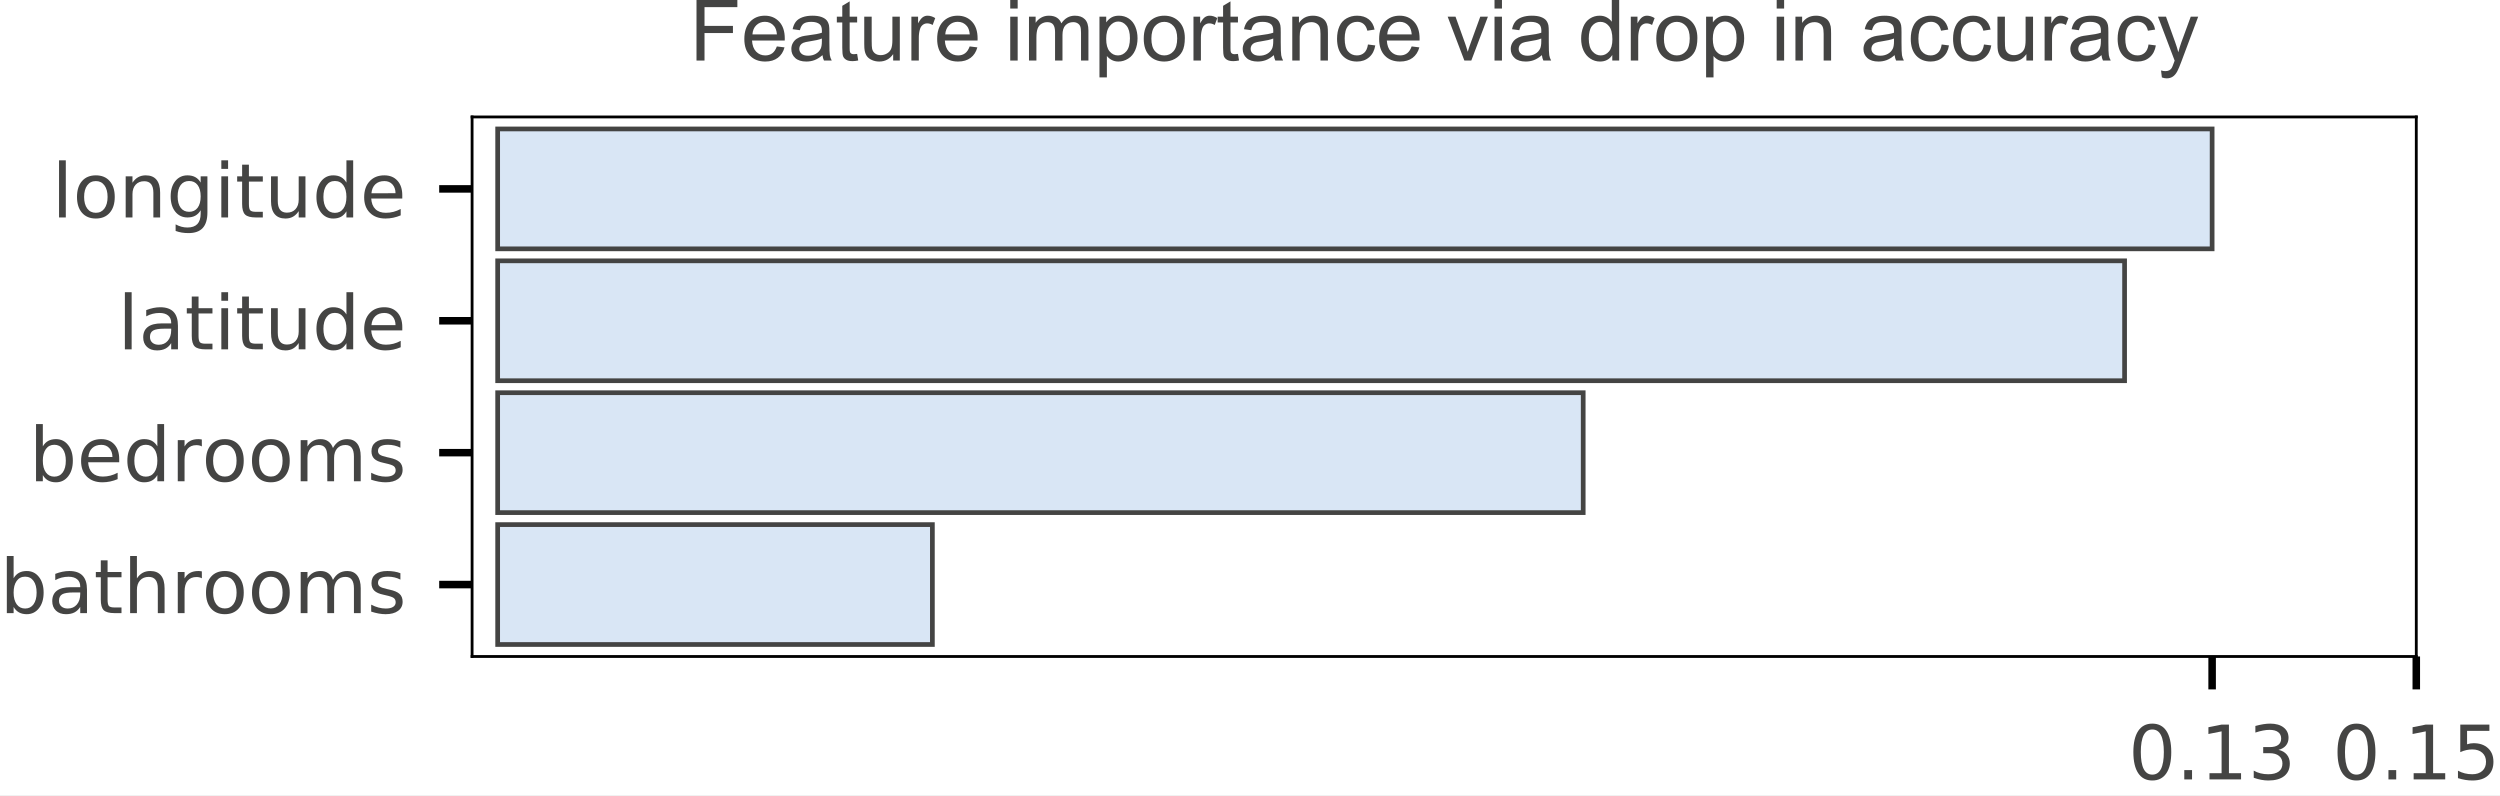
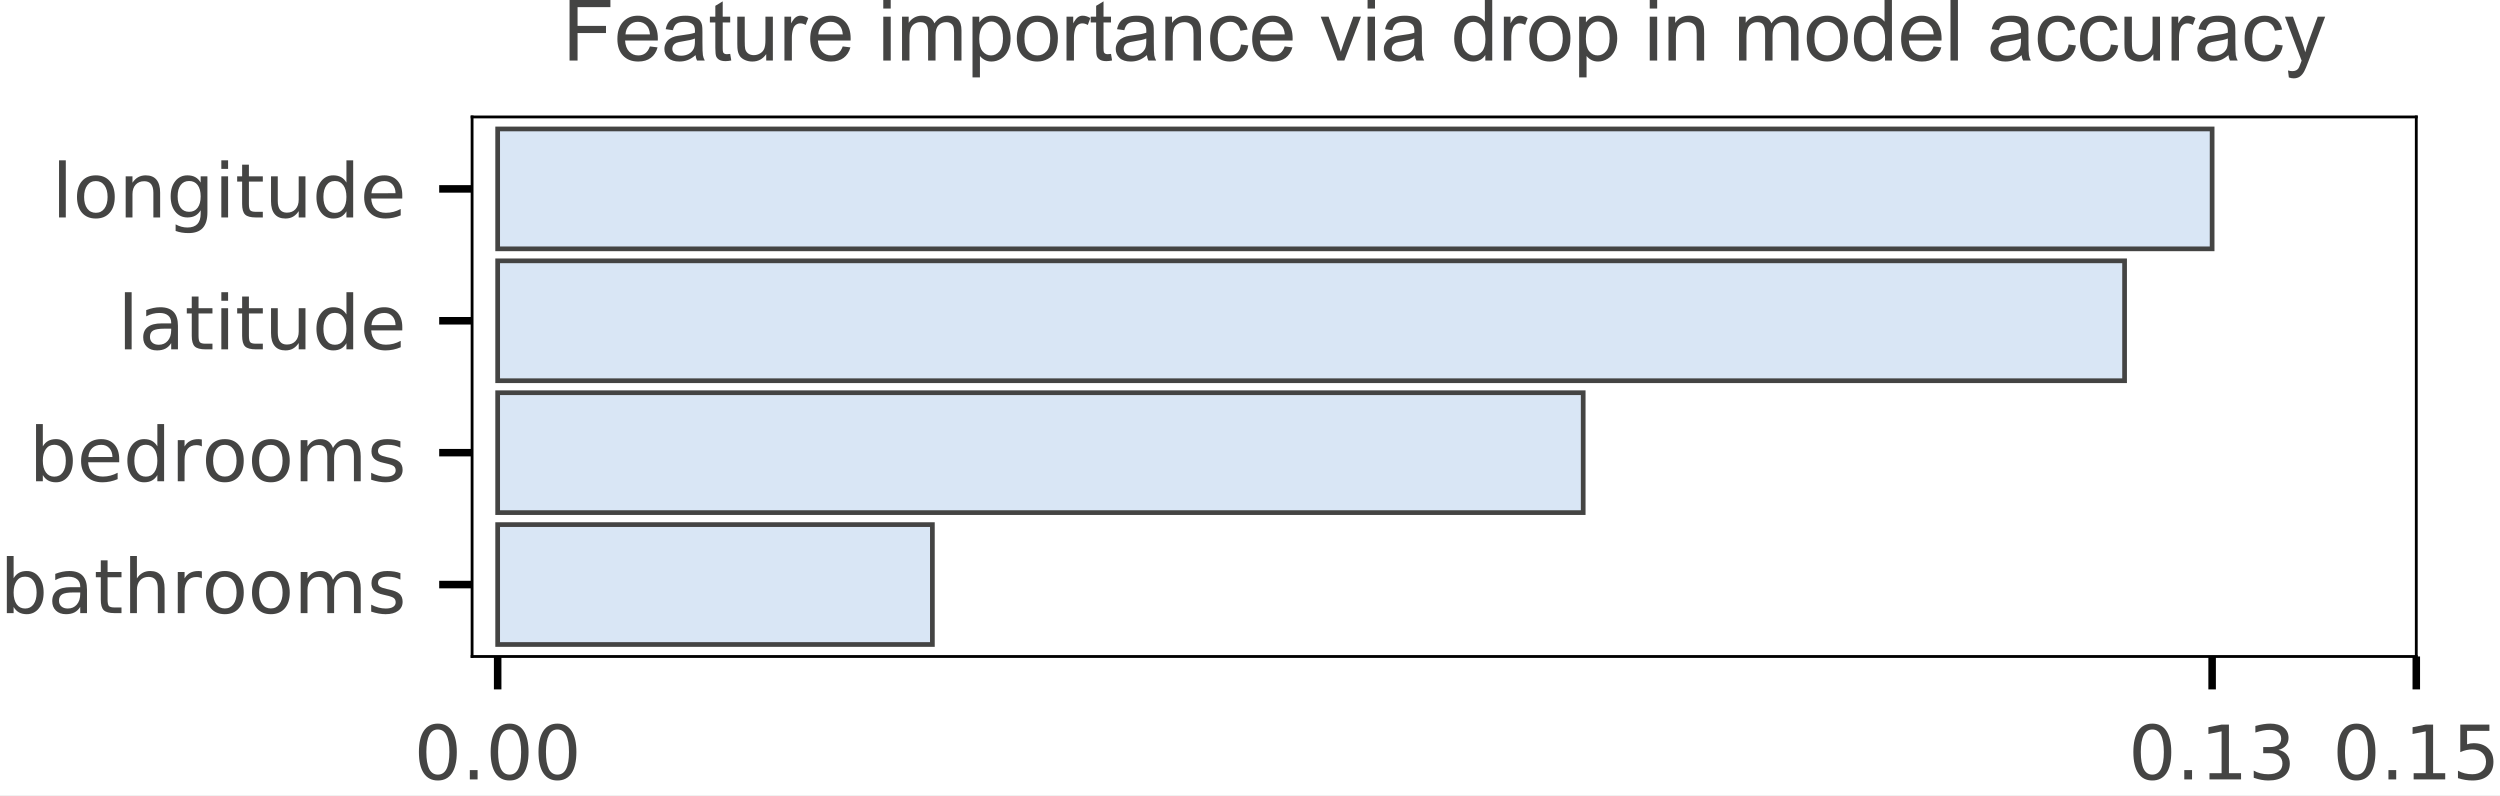
<svg xmlns="http://www.w3.org/2000/svg" xmlns:xlink="http://www.w3.org/1999/xlink" height="84.585pt" version="1.1" viewBox="0 0 265.967 84.585" width="265.967pt">
  <defs>
    <style type="text/css">
*{stroke-linecap:butt;stroke-linejoin:round;}
  </style>
  </defs>
  <g id="figure_1">
    <g id="patch_1">
      <path d="M 0 84.585  L 265.967 84.585  L 265.967 0  L 0 0  z " style="fill:#ffffff;" />
    </g>
    <g id="axes_1">
      <g id="patch_2">
        <path d="M 50.224 69.842  L 257.061 69.842  L 257.061 12.442  L 50.224 12.442  z " style="fill:#ffffff;" />
      </g>
      <g id="patch_3">
-         <path clip-path="url(#pc3f72fe7b7)" d="M 52.945 13.718  L 235.341 13.718  L 235.341 26.473  L 52.945 26.473  z " style="fill:#d9e6f5;stroke:#444443;stroke-linejoin:miter;stroke-width:0.5;" />
+         <path clip-path="url(#pe157e379cb)" d="M 52.945 13.718  L 235.341 13.718  L 235.341 26.473  L 52.945 26.473  z " style="fill:#d9e6f5;stroke:#444443;stroke-linejoin:miter;stroke-width:0.5;" />
      </g>
      <g id="patch_4">
-         <path clip-path="url(#pc3f72fe7b7)" d="M 52.945 27.749  L 226.028 27.749  L 226.028 40.504  L 52.945 40.504  z " style="fill:#d9e6f5;stroke:#444443;stroke-linejoin:miter;stroke-width:0.5;" />
+         <path clip-path="url(#pe157e379cb)" d="M 52.945 27.749  L 226.028 27.749  L 226.028 40.504  L 52.945 40.504  z " style="fill:#d9e6f5;stroke:#444443;stroke-linejoin:miter;stroke-width:0.5;" />
      </g>
      <g id="patch_5">
-         <path clip-path="url(#pc3f72fe7b7)" d="M 52.945 41.78  L 168.431 41.78  L 168.431 54.535  L 52.945 54.535  z " style="fill:#d9e6f5;stroke:#444443;stroke-linejoin:miter;stroke-width:0.5;" />
+         <path clip-path="url(#pe157e379cb)" d="M 52.945 41.78  L 168.431 41.78  L 168.431 54.535  L 52.945 54.535  z " style="fill:#d9e6f5;stroke:#444443;stroke-linejoin:miter;stroke-width:0.5;" />
      </g>
      <g id="patch_6">
-         <path clip-path="url(#pc3f72fe7b7)" d="M 52.945 55.811  L 99.193 55.811  L 99.193 68.566  L 52.945 68.566  z " style="fill:#d9e6f5;stroke:#444443;stroke-linejoin:miter;stroke-width:0.5;" />
+         <path clip-path="url(#pe157e379cb)" d="M 52.945 55.811  L 99.193 55.811  L 99.193 68.566  L 52.945 68.566  z " style="fill:#d9e6f5;stroke:#444443;stroke-linejoin:miter;stroke-width:0.5;" />
      </g>
      <g id="matplotlib.axis_1">
        <g id="xtick_1">
          <g id="line2d_1">
            <defs>
-               <path d="M 0 0  L 0 3.5  " id="m806aec6f22" style="stroke:#000000;stroke-width:0.8;" />
-             </defs>
-             <g>
-               <use style="stroke:#000000;stroke-width:0.8;" x="235.341" xlink:href="#m806aec6f22" y="69.842" />
+               <path d="M 0 0  L 0 3.5  " id="mb9d9266c56" style="stroke:#000000;stroke-width:0.8;" />
+             </defs>
+             <g>
+               <use style="stroke:#000000;stroke-width:0.8;" x="52.945" xlink:href="#mb9d9266c56" y="69.842" />
            </g>
          </g>
          <g id="text_1">
            <defs>
              <path d="M 31.781 66.406  Q 24.172 66.406 20.328 58.906  Q 16.5 51.422 16.5 36.375  Q 16.5 21.391 20.328 13.891  Q 24.172 6.391 31.781 6.391  Q 39.453 6.391 43.281 13.891  Q 47.125 21.391 47.125 36.375  Q 47.125 51.422 43.281 58.906  Q 39.453 66.406 31.781 66.406  z M 31.781 74.219  Q 44.047 74.219 50.516 64.516  Q 56.984 54.828 56.984 36.375  Q 56.984 17.969 50.516 8.266  Q 44.047 -1.422 31.781 -1.422  Q 19.531 -1.422 13.062 8.266  Q 6.594 17.969 6.594 36.375  Q 6.594 54.828 13.062 64.516  Q 19.531 74.219 31.781 74.219  z " id="DejaVuSans-30" />
              <path d="M 10.688 12.406  L 21 12.406  L 21 0  L 10.688 0  z " id="DejaVuSans-2e" />
+             </defs>
+             <g style="fill:#444443;" transform="translate(44.03905 82.92078)scale(0.08 -0.08)">
+               <use xlink:href="#DejaVuSans-30" />
+               <use x="63.623" xlink:href="#DejaVuSans-2e" />
+               <use x="95.41" xlink:href="#DejaVuSans-30" />
+               <use x="159.033" xlink:href="#DejaVuSans-30" />
+             </g>
+           </g>
+         </g>
+         <g id="xtick_2">
+           <g id="line2d_2">
+             <g>
+               <use style="stroke:#000000;stroke-width:0.8;" x="235.341" xlink:href="#mb9d9266c56" y="69.842" />
+             </g>
+           </g>
+           <g id="text_2">
+             <defs>
              <path d="M 12.406 8.297  L 28.516 8.297  L 28.516 63.922  L 10.984 60.406  L 10.984 69.391  L 28.422 72.906  L 38.281 72.906  L 38.281 8.297  L 54.391 8.297  L 54.391 0  L 12.406 0  z " id="DejaVuSans-31" />
              <path d="M 40.578 39.312  Q 47.656 37.797 51.625 33  Q 55.609 28.219 55.609 21.188  Q 55.609 10.406 48.188 4.484  Q 40.766 -1.422 27.094 -1.422  Q 22.516 -1.422 17.656 -0.516  Q 12.797 0.391 7.625 2.203  L 7.625 11.719  Q 11.719 9.328 16.594 8.109  Q 21.484 6.891 26.812 6.891  Q 36.078 6.891 40.938 10.547  Q 45.797 14.203 45.797 21.188  Q 45.797 27.641 41.281 31.266  Q 36.766 34.906 28.719 34.906  L 20.219 34.906  L 20.219 43.016  L 29.109 43.016  Q 36.375 43.016 40.234 45.922  Q 44.094 48.828 44.094 54.297  Q 44.094 59.906 40.109 62.906  Q 36.141 65.922 28.719 65.922  Q 24.656 65.922 20.016 65.031  Q 15.375 64.156 9.812 62.312  L 9.812 71.094  Q 15.438 72.656 20.344 73.438  Q 25.25 74.219 29.594 74.219  Q 40.828 74.219 47.359 69.109  Q 53.906 64.016 53.906 55.328  Q 53.906 49.266 50.438 45.094  Q 46.969 40.922 40.578 39.312  z " id="DejaVuSans-33" />
            </defs>
            <g style="fill:#444443;" transform="translate(226.4344 82.92078)scale(0.08 -0.08)">
              <use xlink:href="#DejaVuSans-30" />
              <use x="63.623" xlink:href="#DejaVuSans-2e" />
              <use x="95.41" xlink:href="#DejaVuSans-31" />
              <use x="159.033" xlink:href="#DejaVuSans-33" />
            </g>
          </g>
        </g>
-         <g id="xtick_2">
-           <g id="line2d_2">
-             <g>
-               <use style="stroke:#000000;stroke-width:0.8;" x="257.061" xlink:href="#m806aec6f22" y="69.842" />
-             </g>
-           </g>
-           <g id="text_2">
+         <g id="xtick_3">
+           <g id="line2d_3">
+             <g>
+               <use style="stroke:#000000;stroke-width:0.8;" x="257.061" xlink:href="#mb9d9266c56" y="69.842" />
+             </g>
+           </g>
+           <g id="text_3">
            <defs>
              <path d="M 10.797 72.906  L 49.516 72.906  L 49.516 64.594  L 19.828 64.594  L 19.828 46.734  Q 21.969 47.469 24.109 47.828  Q 26.266 48.188 28.422 48.188  Q 40.625 48.188 47.75 41.5  Q 54.891 34.812 54.891 23.391  Q 54.891 11.625 47.562 5.094  Q 40.234 -1.422 26.906 -1.422  Q 22.312 -1.422 17.547 -0.641  Q 12.797 0.141 7.719 1.703  L 7.719 11.625  Q 12.109 9.234 16.797 8.062  Q 21.484 6.891 26.703 6.891  Q 35.156 6.891 40.078 11.328  Q 45.016 15.766 45.016 23.391  Q 45.016 31 40.078 35.438  Q 35.156 39.891 26.703 39.891  Q 22.75 39.891 18.812 39.016  Q 14.891 38.141 10.797 36.281  z " id="DejaVuSans-35" />
            </defs>
            <g style="fill:#444443;" transform="translate(248.155 82.92078)scale(0.08 -0.08)">
              <use xlink:href="#DejaVuSans-30" />
              <use x="63.623" xlink:href="#DejaVuSans-2e" />
              <use x="95.41" xlink:href="#DejaVuSans-31" />
              <use x="159.033" xlink:href="#DejaVuSans-35" />
            </g>
          </g>
        </g>
      </g>
      <g id="matplotlib.axis_2">
        <g id="ytick_1">
-           <g id="line2d_3">
-             <defs>
-               <path d="M 0 0  L -3.5 0  " id="m99fff5bb71" style="stroke:#000000;stroke-width:0.8;" />
-             </defs>
-             <g>
-               <use style="stroke:#000000;stroke-width:0.8;" x="50.224" xlink:href="#m99fff5bb71" y="20.095" />
-             </g>
-           </g>
-           <g id="text_3">
+           <g id="line2d_4">
+             <defs>
+               <path d="M 0 0  L -3.5 0  " id="m7e254823e7" style="stroke:#000000;stroke-width:0.8;" />
+             </defs>
+             <g>
+               <use style="stroke:#000000;stroke-width:0.8;" x="50.224" xlink:href="#m7e254823e7" y="20.095" />
+             </g>
+           </g>
+           <g id="text_4">
            <defs>
              <path d="M 9.422 75.984  L 18.406 75.984  L 18.406 0  L 9.422 0  z " id="DejaVuSans-6c" />
              <path d="M 30.609 48.391  Q 23.391 48.391 19.188 42.75  Q 14.984 37.109 14.984 27.297  Q 14.984 17.484 19.156 11.844  Q 23.344 6.203 30.609 6.203  Q 37.797 6.203 41.984 11.859  Q 46.188 17.531 46.188 27.297  Q 46.188 37.016 41.984 42.703  Q 37.797 48.391 30.609 48.391  z M 30.609 56  Q 42.328 56 49.016 48.375  Q 55.719 40.766 55.719 27.297  Q 55.719 13.875 49.016 6.219  Q 42.328 -1.422 30.609 -1.422  Q 18.844 -1.422 12.172 6.219  Q 5.516 13.875 5.516 27.297  Q 5.516 40.766 12.172 48.375  Q 18.844 56 30.609 56  z " id="DejaVuSans-6f" />
              <path d="M 54.891 33.016  L 54.891 0  L 45.906 0  L 45.906 32.719  Q 45.906 40.484 42.875 44.328  Q 39.844 48.188 33.797 48.188  Q 26.516 48.188 22.312 43.547  Q 18.109 38.922 18.109 30.906  L 18.109 0  L 9.078 0  L 9.078 54.688  L 18.109 54.688  L 18.109 46.188  Q 21.344 51.125 25.703 53.562  Q 30.078 56 35.797 56  Q 45.219 56 50.047 50.172  Q 54.891 44.344 54.891 33.016  z " id="DejaVuSans-6e" />
              <path d="M 45.406 27.984  Q 45.406 37.75 41.375 43.109  Q 37.359 48.484 30.078 48.484  Q 22.859 48.484 18.828 43.109  Q 14.797 37.75 14.797 27.984  Q 14.797 18.266 18.828 12.891  Q 22.859 7.516 30.078 7.516  Q 37.359 7.516 41.375 12.891  Q 45.406 18.266 45.406 27.984  z M 54.391 6.781  Q 54.391 -7.172 48.188 -13.984  Q 42 -20.797 29.203 -20.797  Q 24.469 -20.797 20.266 -20.094  Q 16.062 -19.391 12.109 -17.922  L 12.109 -9.188  Q 16.062 -11.328 19.922 -12.344  Q 23.781 -13.375 27.781 -13.375  Q 36.625 -13.375 41.016 -8.766  Q 45.406 -4.156 45.406 5.172  L 45.406 9.625  Q 42.625 4.781 38.281 2.391  Q 33.938 0 27.875 0  Q 17.828 0 11.672 7.656  Q 5.516 15.328 5.516 27.984  Q 5.516 40.672 11.672 48.328  Q 17.828 56 27.875 56  Q 33.938 56 38.281 53.609  Q 42.625 51.219 45.406 46.391  L 45.406 54.688  L 54.391 54.688  z " id="DejaVuSans-67" />
              <path d="M 9.422 54.688  L 18.406 54.688  L 18.406 0  L 9.422 0  z M 9.422 75.984  L 18.406 75.984  L 18.406 64.594  L 9.422 64.594  z " id="DejaVuSans-69" />
              <path d="M 18.312 70.219  L 18.312 54.688  L 36.812 54.688  L 36.812 47.703  L 18.312 47.703  L 18.312 18.016  Q 18.312 11.328 20.141 9.422  Q 21.969 7.516 27.594 7.516  L 36.812 7.516  L 36.812 0  L 27.594 0  Q 17.188 0 13.234 3.875  Q 9.281 7.766 9.281 18.016  L 9.281 47.703  L 2.688 47.703  L 2.688 54.688  L 9.281 54.688  L 9.281 70.219  z " id="DejaVuSans-74" />
              <path d="M 8.5 21.578  L 8.5 54.688  L 17.484 54.688  L 17.484 21.922  Q 17.484 14.156 20.5 10.266  Q 23.531 6.391 29.594 6.391  Q 36.859 6.391 41.078 11.031  Q 45.312 15.672 45.312 23.688  L 45.312 54.688  L 54.297 54.688  L 54.297 0  L 45.312 0  L 45.312 8.406  Q 42.047 3.422 37.719 1  Q 33.406 -1.422 27.688 -1.422  Q 18.266 -1.422 13.375 4.438  Q 8.5 10.297 8.5 21.578  z M 31.109 56  z " id="DejaVuSans-75" />
              <path d="M 45.406 46.391  L 45.406 75.984  L 54.391 75.984  L 54.391 0  L 45.406 0  L 45.406 8.203  Q 42.578 3.328 38.25 0.953  Q 33.938 -1.422 27.875 -1.422  Q 17.969 -1.422 11.734 6.484  Q 5.516 14.406 5.516 27.297  Q 5.516 40.188 11.734 48.094  Q 17.969 56 27.875 56  Q 33.938 56 38.25 53.625  Q 42.578 51.266 45.406 46.391  z M 14.797 27.297  Q 14.797 17.391 18.875 11.75  Q 22.953 6.109 30.078 6.109  Q 37.203 6.109 41.297 11.75  Q 45.406 17.391 45.406 27.297  Q 45.406 37.203 41.297 42.844  Q 37.203 48.484 30.078 48.484  Q 22.953 48.484 18.875 42.844  Q 14.797 37.203 14.797 27.297  z " id="DejaVuSans-64" />
              <path d="M 56.203 29.594  L 56.203 25.203  L 14.891 25.203  Q 15.484 15.922 20.484 11.062  Q 25.484 6.203 34.422 6.203  Q 39.594 6.203 44.453 7.469  Q 49.312 8.734 54.109 11.281  L 54.109 2.781  Q 49.266 0.734 44.188 -0.344  Q 39.109 -1.422 33.891 -1.422  Q 20.797 -1.422 13.156 6.188  Q 5.516 13.812 5.516 26.812  Q 5.516 40.234 12.766 48.109  Q 20.016 56 32.328 56  Q 43.359 56 49.781 48.891  Q 56.203 41.797 56.203 29.594  z M 47.219 32.234  Q 47.125 39.594 43.094 43.984  Q 39.062 48.391 32.422 48.391  Q 24.906 48.391 20.391 44.141  Q 15.875 39.891 15.188 32.172  z " id="DejaVuSans-65" />
            </defs>
            <g style="fill:#444443;" transform="translate(5.5275 23.13474)scale(0.08 -0.08)">
              <use xlink:href="#DejaVuSans-6c" />
              <use x="27.783" xlink:href="#DejaVuSans-6f" />
              <use x="88.965" xlink:href="#DejaVuSans-6e" />
              <use x="152.344" xlink:href="#DejaVuSans-67" />
              <use x="215.82" xlink:href="#DejaVuSans-69" />
              <use x="243.604" xlink:href="#DejaVuSans-74" />
              <use x="282.812" xlink:href="#DejaVuSans-75" />
              <use x="346.191" xlink:href="#DejaVuSans-64" />
              <use x="409.668" xlink:href="#DejaVuSans-65" />
            </g>
          </g>
        </g>
        <g id="ytick_2">
-           <g id="line2d_4">
-             <g>
-               <use style="stroke:#000000;stroke-width:0.8;" x="50.224" xlink:href="#m99fff5bb71" y="34.126" />
-             </g>
-           </g>
-           <g id="text_4">
+           <g id="line2d_5">
+             <g>
+               <use style="stroke:#000000;stroke-width:0.8;" x="50.224" xlink:href="#m7e254823e7" y="34.126" />
+             </g>
+           </g>
+           <g id="text_5">
            <defs>
              <path d="M 34.281 27.484  Q 23.391 27.484 19.188 25  Q 14.984 22.516 14.984 16.5  Q 14.984 11.719 18.141 8.906  Q 21.297 6.109 26.703 6.109  Q 34.188 6.109 38.703 11.406  Q 43.219 16.703 43.219 25.484  L 43.219 27.484  z M 52.203 31.203  L 52.203 0  L 43.219 0  L 43.219 8.297  Q 40.141 3.328 35.547 0.953  Q 30.953 -1.422 24.312 -1.422  Q 15.922 -1.422 10.953 3.297  Q 6 8.016 6 15.922  Q 6 25.141 12.172 29.828  Q 18.359 34.516 30.609 34.516  L 43.219 34.516  L 43.219 35.406  Q 43.219 41.609 39.141 45  Q 35.062 48.391 27.688 48.391  Q 23 48.391 18.547 47.266  Q 14.109 46.141 10.016 43.891  L 10.016 52.203  Q 14.938 54.109 19.578 55.047  Q 24.219 56 28.609 56  Q 40.484 56 46.344 49.844  Q 52.203 43.703 52.203 31.203  z " id="DejaVuSans-61" />
            </defs>
            <g style="fill:#444443;" transform="translate(12.5325 37.16585)scale(0.08 -0.08)">
              <use xlink:href="#DejaVuSans-6c" />
              <use x="27.783" xlink:href="#DejaVuSans-61" />
              <use x="89.062" xlink:href="#DejaVuSans-74" />
              <use x="128.271" xlink:href="#DejaVuSans-69" />
              <use x="156.055" xlink:href="#DejaVuSans-74" />
              <use x="195.264" xlink:href="#DejaVuSans-75" />
              <use x="258.643" xlink:href="#DejaVuSans-64" />
              <use x="322.119" xlink:href="#DejaVuSans-65" />
            </g>
          </g>
        </g>
        <g id="ytick_3">
-           <g id="line2d_5">
-             <g>
-               <use style="stroke:#000000;stroke-width:0.8;" x="50.224" xlink:href="#m99fff5bb71" y="48.158" />
-             </g>
-           </g>
-           <g id="text_5">
+           <g id="line2d_6">
+             <g>
+               <use style="stroke:#000000;stroke-width:0.8;" x="50.224" xlink:href="#m7e254823e7" y="48.158" />
+             </g>
+           </g>
+           <g id="text_6">
            <defs>
              <path d="M 48.688 27.297  Q 48.688 37.203 44.609 42.844  Q 40.531 48.484 33.406 48.484  Q 26.266 48.484 22.188 42.844  Q 18.109 37.203 18.109 27.297  Q 18.109 17.391 22.188 11.75  Q 26.266 6.109 33.406 6.109  Q 40.531 6.109 44.609 11.75  Q 48.688 17.391 48.688 27.297  z M 18.109 46.391  Q 20.953 51.266 25.266 53.625  Q 29.594 56 35.594 56  Q 45.562 56 51.781 48.094  Q 58.016 40.188 58.016 27.297  Q 58.016 14.406 51.781 6.484  Q 45.562 -1.422 35.594 -1.422  Q 29.594 -1.422 25.266 0.953  Q 20.953 3.328 18.109 8.203  L 18.109 0  L 9.078 0  L 9.078 75.984  L 18.109 75.984  z " id="DejaVuSans-62" />
              <path d="M 41.109 46.297  Q 39.594 47.172 37.812 47.578  Q 36.031 48 33.891 48  Q 26.266 48 22.188 43.047  Q 18.109 38.094 18.109 28.812  L 18.109 0  L 9.078 0  L 9.078 54.688  L 18.109 54.688  L 18.109 46.188  Q 20.953 51.172 25.484 53.578  Q 30.031 56 36.531 56  Q 37.453 56 38.578 55.875  Q 39.703 55.766 41.062 55.516  z " id="DejaVuSans-72" />
              <path d="M 52 44.188  Q 55.375 50.25 60.062 53.125  Q 64.75 56 71.094 56  Q 79.641 56 84.281 50.016  Q 88.922 44.047 88.922 33.016  L 88.922 0  L 79.891 0  L 79.891 32.719  Q 79.891 40.578 77.094 44.375  Q 74.312 48.188 68.609 48.188  Q 61.625 48.188 57.562 43.547  Q 53.516 38.922 53.516 30.906  L 53.516 0  L 44.484 0  L 44.484 32.719  Q 44.484 40.625 41.703 44.406  Q 38.922 48.188 33.109 48.188  Q 26.219 48.188 22.156 43.531  Q 18.109 38.875 18.109 30.906  L 18.109 0  L 9.078 0  L 9.078 54.688  L 18.109 54.688  L 18.109 46.188  Q 21.188 51.219 25.484 53.609  Q 29.781 56 35.688 56  Q 41.656 56 45.828 52.969  Q 50 49.953 52 44.188  z " id="DejaVuSans-6d" />
              <path d="M 44.281 53.078  L 44.281 44.578  Q 40.484 46.531 36.375 47.5  Q 32.281 48.484 27.875 48.484  Q 21.188 48.484 17.844 46.438  Q 14.5 44.391 14.5 40.281  Q 14.5 37.156 16.891 35.375  Q 19.281 33.594 26.516 31.984  L 29.594 31.297  Q 39.156 29.25 43.188 25.516  Q 47.219 21.781 47.219 15.094  Q 47.219 7.469 41.188 3.016  Q 35.156 -1.422 24.609 -1.422  Q 20.219 -1.422 15.453 -0.562  Q 10.688 0.297 5.422 2  L 5.422 11.281  Q 10.406 8.688 15.234 7.391  Q 20.062 6.109 24.812 6.109  Q 31.156 6.109 34.562 8.281  Q 37.984 10.453 37.984 14.406  Q 37.984 18.062 35.516 20.016  Q 33.062 21.969 24.703 23.781  L 21.578 24.516  Q 13.234 26.266 9.516 29.906  Q 5.812 33.547 5.812 39.891  Q 5.812 47.609 11.281 51.797  Q 16.75 56 26.812 56  Q 31.781 56 36.172 55.266  Q 40.578 54.547 44.281 53.078  z " id="DejaVuSans-73" />
            </defs>
            <g style="fill:#444443;" transform="translate(3.1075 51.19696)scale(0.08 -0.08)">
              <use xlink:href="#DejaVuSans-62" />
              <use x="63.477" xlink:href="#DejaVuSans-65" />
              <use x="125" xlink:href="#DejaVuSans-64" />
              <use x="188.477" xlink:href="#DejaVuSans-72" />
              <use x="229.559" xlink:href="#DejaVuSans-6f" />
              <use x="290.74" xlink:href="#DejaVuSans-6f" />
              <use x="351.922" xlink:href="#DejaVuSans-6d" />
              <use x="449.334" xlink:href="#DejaVuSans-73" />
            </g>
          </g>
        </g>
        <g id="ytick_4">
-           <g id="line2d_6">
-             <g>
-               <use style="stroke:#000000;stroke-width:0.8;" x="50.224" xlink:href="#m99fff5bb71" y="62.189" />
-             </g>
-           </g>
-           <g id="text_6">
+           <g id="line2d_7">
+             <g>
+               <use style="stroke:#000000;stroke-width:0.8;" x="50.224" xlink:href="#m7e254823e7" y="62.189" />
+             </g>
+           </g>
+           <g id="text_7">
            <defs>
              <path d="M 54.891 33.016  L 54.891 0  L 45.906 0  L 45.906 32.719  Q 45.906 40.484 42.875 44.328  Q 39.844 48.188 33.797 48.188  Q 26.516 48.188 22.312 43.547  Q 18.109 38.922 18.109 30.906  L 18.109 0  L 9.078 0  L 9.078 75.984  L 18.109 75.984  L 18.109 46.188  Q 21.344 51.125 25.703 53.562  Q 30.078 56 35.797 56  Q 45.219 56 50.047 50.172  Q 54.891 44.344 54.891 33.016  z " id="DejaVuSans-68" />
            </defs>
            <g style="fill:#444443;" transform="translate(0 65.22807)scale(0.08 -0.08)">
              <use xlink:href="#DejaVuSans-62" />
              <use x="63.477" xlink:href="#DejaVuSans-61" />
              <use x="124.756" xlink:href="#DejaVuSans-74" />
              <use x="163.965" xlink:href="#DejaVuSans-68" />
              <use x="227.344" xlink:href="#DejaVuSans-72" />
              <use x="268.426" xlink:href="#DejaVuSans-6f" />
              <use x="329.607" xlink:href="#DejaVuSans-6f" />
              <use x="390.789" xlink:href="#DejaVuSans-6d" />
              <use x="488.201" xlink:href="#DejaVuSans-73" />
            </g>
          </g>
        </g>
      </g>
      <g id="patch_7">
        <path d="M 50.224 69.842  L 50.224 12.442  " style="fill:none;stroke:#000000;stroke-linecap:square;stroke-linejoin:miter;stroke-width:0.3;" />
      </g>
      <g id="patch_8">
        <path d="M 257.061 69.842  L 257.061 12.442  " style="fill:none;stroke:#000000;stroke-linecap:square;stroke-linejoin:miter;stroke-width:0.3;" />
      </g>
      <g id="patch_9">
        <path d="M 50.224 69.842  L 257.061 69.842  " style="fill:none;stroke:#000000;stroke-linecap:square;stroke-linejoin:miter;stroke-width:0.3;" />
      </g>
      <g id="patch_10">
        <path d="M 50.224 12.442  L 257.061 12.442  " style="fill:none;stroke:#000000;stroke-linecap:square;stroke-linejoin:miter;stroke-width:0.3;" />
      </g>
-       <g id="text_7">
+       <g id="text_8">
        <defs>
          <path d="M 8.203 0  L 8.203 71.578  L 56.5 71.578  L 56.5 63.141  L 17.672 63.141  L 17.672 40.969  L 51.266 40.969  L 51.266 32.516  L 17.672 32.516  L 17.672 0  z " id="ArialMT-46" />
          <path d="M 42.094 16.703  L 51.172 15.578  Q 49.031 7.625 43.219 3.219  Q 37.406 -1.172 28.375 -1.172  Q 17 -1.172 10.328 5.828  Q 3.656 12.844 3.656 25.484  Q 3.656 38.578 10.391 45.797  Q 17.141 53.031 27.875 53.031  Q 38.281 53.031 44.875 45.953  Q 51.469 38.875 51.469 26.031  Q 51.469 25.25 51.422 23.688  L 12.75 23.688  Q 13.234 15.141 17.578 10.594  Q 21.922 6.062 28.422 6.062  Q 33.25 6.062 36.672 8.594  Q 40.094 11.141 42.094 16.703  z M 13.234 30.906  L 42.188 30.906  Q 41.609 37.453 38.875 40.719  Q 34.672 45.797 27.984 45.797  Q 21.922 45.797 17.797 41.75  Q 13.672 37.703 13.234 30.906  z " id="ArialMT-65" />
          <path d="M 40.438 6.391  Q 35.547 2.25 31.031 0.531  Q 26.516 -1.172 21.344 -1.172  Q 12.797 -1.172 8.203 3  Q 3.609 7.172 3.609 13.672  Q 3.609 17.484 5.344 20.625  Q 7.078 23.781 9.891 25.688  Q 12.703 27.594 16.219 28.562  Q 18.797 29.25 24.031 29.891  Q 34.672 31.156 39.703 32.906  Q 39.75 34.719 39.75 35.203  Q 39.75 40.578 37.25 42.781  Q 33.891 45.75 27.25 45.75  Q 21.047 45.75 18.094 43.578  Q 15.141 41.406 13.719 35.891  L 5.125 37.062  Q 6.297 42.578 8.984 45.969  Q 11.672 49.359 16.75 51.188  Q 21.828 53.031 28.516 53.031  Q 35.156 53.031 39.297 51.469  Q 43.453 49.906 45.406 47.531  Q 47.359 45.172 48.141 41.547  Q 48.578 39.312 48.578 33.453  L 48.578 21.734  Q 48.578 9.469 49.141 6.219  Q 49.703 2.984 51.375 0  L 42.188 0  Q 40.828 2.734 40.438 6.391  z M 39.703 26.031  Q 34.906 24.078 25.344 22.703  Q 19.922 21.922 17.672 20.938  Q 15.438 19.969 14.203 18.094  Q 12.984 16.219 12.984 13.922  Q 12.984 10.406 15.641 8.062  Q 18.312 5.719 23.438 5.719  Q 28.516 5.719 32.469 7.938  Q 36.422 10.156 38.281 14.016  Q 39.703 17 39.703 22.797  z " id="ArialMT-61" />
          <path d="M 25.781 7.859  L 27.047 0.094  Q 23.344 -0.688 20.406 -0.688  Q 15.625 -0.688 12.984 0.828  Q 10.359 2.344 9.281 4.812  Q 8.203 7.281 8.203 15.188  L 8.203 45.016  L 1.766 45.016  L 1.766 51.859  L 8.203 51.859  L 8.203 64.703  L 16.938 69.969  L 16.938 51.859  L 25.781 51.859  L 25.781 45.016  L 16.938 45.016  L 16.938 14.703  Q 16.938 10.938 17.406 9.859  Q 17.875 8.797 18.922 8.156  Q 19.969 7.516 21.922 7.516  Q 23.391 7.516 25.781 7.859  z " id="ArialMT-74" />
          <path d="M 40.578 0  L 40.578 7.625  Q 34.516 -1.172 24.125 -1.172  Q 19.531 -1.172 15.547 0.578  Q 11.578 2.344 9.641 5  Q 7.719 7.672 6.938 11.531  Q 6.391 14.109 6.391 19.734  L 6.391 51.859  L 15.188 51.859  L 15.188 23.094  Q 15.188 16.219 15.719 13.812  Q 16.547 10.359 19.234 8.375  Q 21.922 6.391 25.875 6.391  Q 29.828 6.391 33.297 8.422  Q 36.766 10.453 38.203 13.938  Q 39.656 17.438 39.656 24.078  L 39.656 51.859  L 48.438 51.859  L 48.438 0  z " id="ArialMT-75" />
          <path d="M 6.5 0  L 6.5 51.859  L 14.406 51.859  L 14.406 44  Q 17.438 49.516 20 51.266  Q 22.562 53.031 25.641 53.031  Q 30.078 53.031 34.672 50.203  L 31.641 42.047  Q 28.422 43.953 25.203 43.953  Q 22.312 43.953 20.016 42.219  Q 17.719 40.484 16.75 37.406  Q 15.281 32.719 15.281 27.156  L 15.281 0  z " id="ArialMT-72" />
          <path id="ArialMT-20" />
          <path d="M 6.641 61.469  L 6.641 71.578  L 15.438 71.578  L 15.438 61.469  z M 6.641 0  L 6.641 51.859  L 15.438 51.859  L 15.438 0  z " id="ArialMT-69" />
          <path d="M 6.594 0  L 6.594 51.859  L 14.453 51.859  L 14.453 44.578  Q 16.891 48.391 20.938 50.703  Q 25 53.031 30.172 53.031  Q 35.938 53.031 39.625 50.641  Q 43.312 48.25 44.828 43.953  Q 50.984 53.031 60.844 53.031  Q 68.562 53.031 72.703 48.75  Q 76.859 44.484 76.859 35.594  L 76.859 0  L 68.109 0  L 68.109 32.672  Q 68.109 37.938 67.25 40.25  Q 66.406 42.578 64.156 43.984  Q 61.922 45.406 58.891 45.406  Q 53.422 45.406 49.797 41.766  Q 46.188 38.141 46.188 30.125  L 46.188 0  L 37.406 0  L 37.406 33.688  Q 37.406 39.547 35.25 42.469  Q 33.109 45.406 28.219 45.406  Q 24.516 45.406 21.359 43.453  Q 18.219 41.5 16.797 37.734  Q 15.375 33.984 15.375 26.906  L 15.375 0  z " id="ArialMT-6d" />
          <path d="M 6.594 -19.875  L 6.594 51.859  L 14.594 51.859  L 14.594 45.125  Q 17.438 49.078 21 51.047  Q 24.562 53.031 29.641 53.031  Q 36.281 53.031 41.359 49.609  Q 46.438 46.188 49.016 39.953  Q 51.609 33.734 51.609 26.312  Q 51.609 18.359 48.75 11.984  Q 45.906 5.609 40.453 2.219  Q 35.016 -1.172 29 -1.172  Q 24.609 -1.172 21.109 0.688  Q 17.625 2.547 15.375 5.375  L 15.375 -19.875  z M 14.547 25.641  Q 14.547 15.625 18.594 10.844  Q 22.656 6.062 28.422 6.062  Q 34.281 6.062 38.453 11.016  Q 42.625 15.969 42.625 26.375  Q 42.625 36.281 38.547 41.203  Q 34.469 46.141 28.812 46.141  Q 23.188 46.141 18.859 40.891  Q 14.547 35.641 14.547 25.641  z " id="ArialMT-70" />
          <path d="M 3.328 25.922  Q 3.328 40.328 11.328 47.266  Q 18.016 53.031 27.641 53.031  Q 38.328 53.031 45.109 46.016  Q 51.906 39.016 51.906 26.656  Q 51.906 16.656 48.906 10.906  Q 45.906 5.172 40.156 2  Q 34.422 -1.172 27.641 -1.172  Q 16.75 -1.172 10.031 5.812  Q 3.328 12.797 3.328 25.922  z M 12.359 25.922  Q 12.359 15.969 16.703 11.016  Q 21.047 6.062 27.641 6.062  Q 34.188 6.062 38.531 11.031  Q 42.875 16.016 42.875 26.219  Q 42.875 35.844 38.5 40.797  Q 34.125 45.75 27.641 45.75  Q 21.047 45.75 16.703 40.812  Q 12.359 35.891 12.359 25.922  z " id="ArialMT-6f" />
          <path d="M 6.594 0  L 6.594 51.859  L 14.5 51.859  L 14.5 44.484  Q 20.219 53.031 31 53.031  Q 35.688 53.031 39.625 51.344  Q 43.562 49.656 45.516 46.922  Q 47.469 44.188 48.25 40.438  Q 48.734 37.984 48.734 31.891  L 48.734 0  L 39.938 0  L 39.938 31.547  Q 39.938 36.922 38.906 39.578  Q 37.891 42.234 35.281 43.812  Q 32.672 45.406 29.156 45.406  Q 23.531 45.406 19.453 41.844  Q 15.375 38.281 15.375 28.328  L 15.375 0  z " id="ArialMT-6e" />
          <path d="M 40.438 19  L 49.078 17.875  Q 47.656 8.938 41.812 3.875  Q 35.984 -1.172 27.484 -1.172  Q 16.844 -1.172 10.375 5.781  Q 3.906 12.75 3.906 25.734  Q 3.906 34.125 6.688 40.422  Q 9.469 46.734 15.156 49.875  Q 20.844 53.031 27.547 53.031  Q 35.984 53.031 41.359 48.75  Q 46.734 44.484 48.25 36.625  L 39.703 35.297  Q 38.484 40.531 35.375 43.156  Q 32.281 45.797 27.875 45.797  Q 21.234 45.797 17.078 41.031  Q 12.938 36.281 12.938 25.984  Q 12.938 15.531 16.938 10.797  Q 20.953 6.062 27.391 6.062  Q 32.562 6.062 36.031 9.234  Q 39.5 12.406 40.438 19  z " id="ArialMT-63" />
          <path d="M 21 0  L 1.266 51.859  L 10.547 51.859  L 21.688 20.797  Q 23.484 15.766 25 10.359  Q 26.172 14.453 28.266 20.219  L 39.797 51.859  L 48.828 51.859  L 29.203 0  z " id="ArialMT-76" />
          <path d="M 40.234 0  L 40.234 6.547  Q 35.297 -1.172 25.734 -1.172  Q 19.531 -1.172 14.328 2.25  Q 9.125 5.672 6.266 11.797  Q 3.422 17.922 3.422 25.875  Q 3.422 33.641 6 39.969  Q 8.594 46.297 13.766 49.656  Q 18.953 53.031 25.344 53.031  Q 30.031 53.031 33.688 51.047  Q 37.359 49.078 39.656 45.906  L 39.656 71.578  L 48.391 71.578  L 48.391 0  z M 12.453 25.875  Q 12.453 15.922 16.641 10.984  Q 20.844 6.062 26.562 6.062  Q 32.328 6.062 36.344 10.766  Q 40.375 15.484 40.375 25.141  Q 40.375 35.797 36.266 40.766  Q 32.172 45.75 26.172 45.75  Q 20.312 45.75 16.375 40.969  Q 12.453 36.188 12.453 25.875  z " id="ArialMT-64" />
+           <path d="M 6.391 0  L 6.391 71.578  L 15.188 71.578  L 15.188 0  z " id="ArialMT-6c" />
          <path d="M 6.203 -19.969  L 5.219 -11.719  Q 8.109 -12.5 10.25 -12.5  Q 13.188 -12.5 14.938 -11.516  Q 16.703 -10.547 17.828 -8.797  Q 18.656 -7.469 20.516 -2.25  Q 20.75 -1.516 21.297 -0.094  L 1.609 51.859  L 11.078 51.859  L 21.875 21.828  Q 23.969 16.109 25.641 9.812  Q 27.156 15.875 29.25 21.625  L 40.328 51.859  L 49.125 51.859  L 29.391 -0.875  Q 26.219 -9.422 24.469 -12.641  Q 22.125 -17 19.094 -19.016  Q 16.062 -21.047 11.859 -21.047  Q 9.328 -21.047 6.203 -19.969  z " id="ArialMT-79" />
        </defs>
-         <g style="fill:#444443;" transform="translate(73.36039 6.442031)scale(0.09 -0.09)">
+         <g style="fill:#444443;" transform="translate(59.85477 6.442031)scale(0.09 -0.09)">
          <use xlink:href="#ArialMT-46" />
          <use x="61.084" xlink:href="#ArialMT-65" />
          <use x="116.699" xlink:href="#ArialMT-61" />
          <use x="172.314" xlink:href="#ArialMT-74" />
          <use x="200.098" xlink:href="#ArialMT-75" />
          <use x="255.713" xlink:href="#ArialMT-72" />
          <use x="289.014" xlink:href="#ArialMT-65" />
          <use x="344.629" xlink:href="#ArialMT-20" />
          <use x="372.412" xlink:href="#ArialMT-69" />
          <use x="394.629" xlink:href="#ArialMT-6d" />
          <use x="477.93" xlink:href="#ArialMT-70" />
          <use x="533.545" xlink:href="#ArialMT-6f" />
          <use x="589.16" xlink:href="#ArialMT-72" />
          <use x="622.461" xlink:href="#ArialMT-74" />
          <use x="650.244" xlink:href="#ArialMT-61" />
          <use x="705.859" xlink:href="#ArialMT-6e" />
          <use x="761.475" xlink:href="#ArialMT-63" />
          <use x="811.475" xlink:href="#ArialMT-65" />
          <use x="867.09" xlink:href="#ArialMT-20" />
          <use x="894.873" xlink:href="#ArialMT-76" />
          <use x="944.873" xlink:href="#ArialMT-69" />
          <use x="967.09" xlink:href="#ArialMT-61" />
          <use x="1022.705" xlink:href="#ArialMT-20" />
          <use x="1050.488" xlink:href="#ArialMT-64" />
          <use x="1106.104" xlink:href="#ArialMT-72" />
          <use x="1139.404" xlink:href="#ArialMT-6f" />
          <use x="1195.02" xlink:href="#ArialMT-70" />
          <use x="1250.635" xlink:href="#ArialMT-20" />
          <use x="1278.418" xlink:href="#ArialMT-69" />
          <use x="1300.635" xlink:href="#ArialMT-6e" />
          <use x="1356.25" xlink:href="#ArialMT-20" />
-           <use x="1384.033" xlink:href="#ArialMT-61" />
-           <use x="1439.648" xlink:href="#ArialMT-63" />
-           <use x="1489.648" xlink:href="#ArialMT-63" />
-           <use x="1539.648" xlink:href="#ArialMT-75" />
-           <use x="1595.264" xlink:href="#ArialMT-72" />
-           <use x="1628.564" xlink:href="#ArialMT-61" />
-           <use x="1684.18" xlink:href="#ArialMT-63" />
-           <use x="1734.18" xlink:href="#ArialMT-79" />
+           <use x="1384.033" xlink:href="#ArialMT-6d" />
+           <use x="1467.334" xlink:href="#ArialMT-6f" />
+           <use x="1522.949" xlink:href="#ArialMT-64" />
+           <use x="1578.564" xlink:href="#ArialMT-65" />
+           <use x="1634.18" xlink:href="#ArialMT-6c" />
+           <use x="1656.396" xlink:href="#ArialMT-20" />
+           <use x="1684.18" xlink:href="#ArialMT-61" />
+           <use x="1739.795" xlink:href="#ArialMT-63" />
+           <use x="1789.795" xlink:href="#ArialMT-63" />
+           <use x="1839.795" xlink:href="#ArialMT-75" />
+           <use x="1895.41" xlink:href="#ArialMT-72" />
+           <use x="1928.711" xlink:href="#ArialMT-61" />
+           <use x="1984.326" xlink:href="#ArialMT-63" />
+           <use x="2034.326" xlink:href="#ArialMT-79" />
        </g>
      </g>
    </g>
  </g>
  <defs>
-     <clipPath id="pc3f72fe7b7">
+     <clipPath id="pe157e379cb">
      <rect height="57.4" width="206.838" x="50.224" y="12.442" />
    </clipPath>
  </defs>
</svg>
